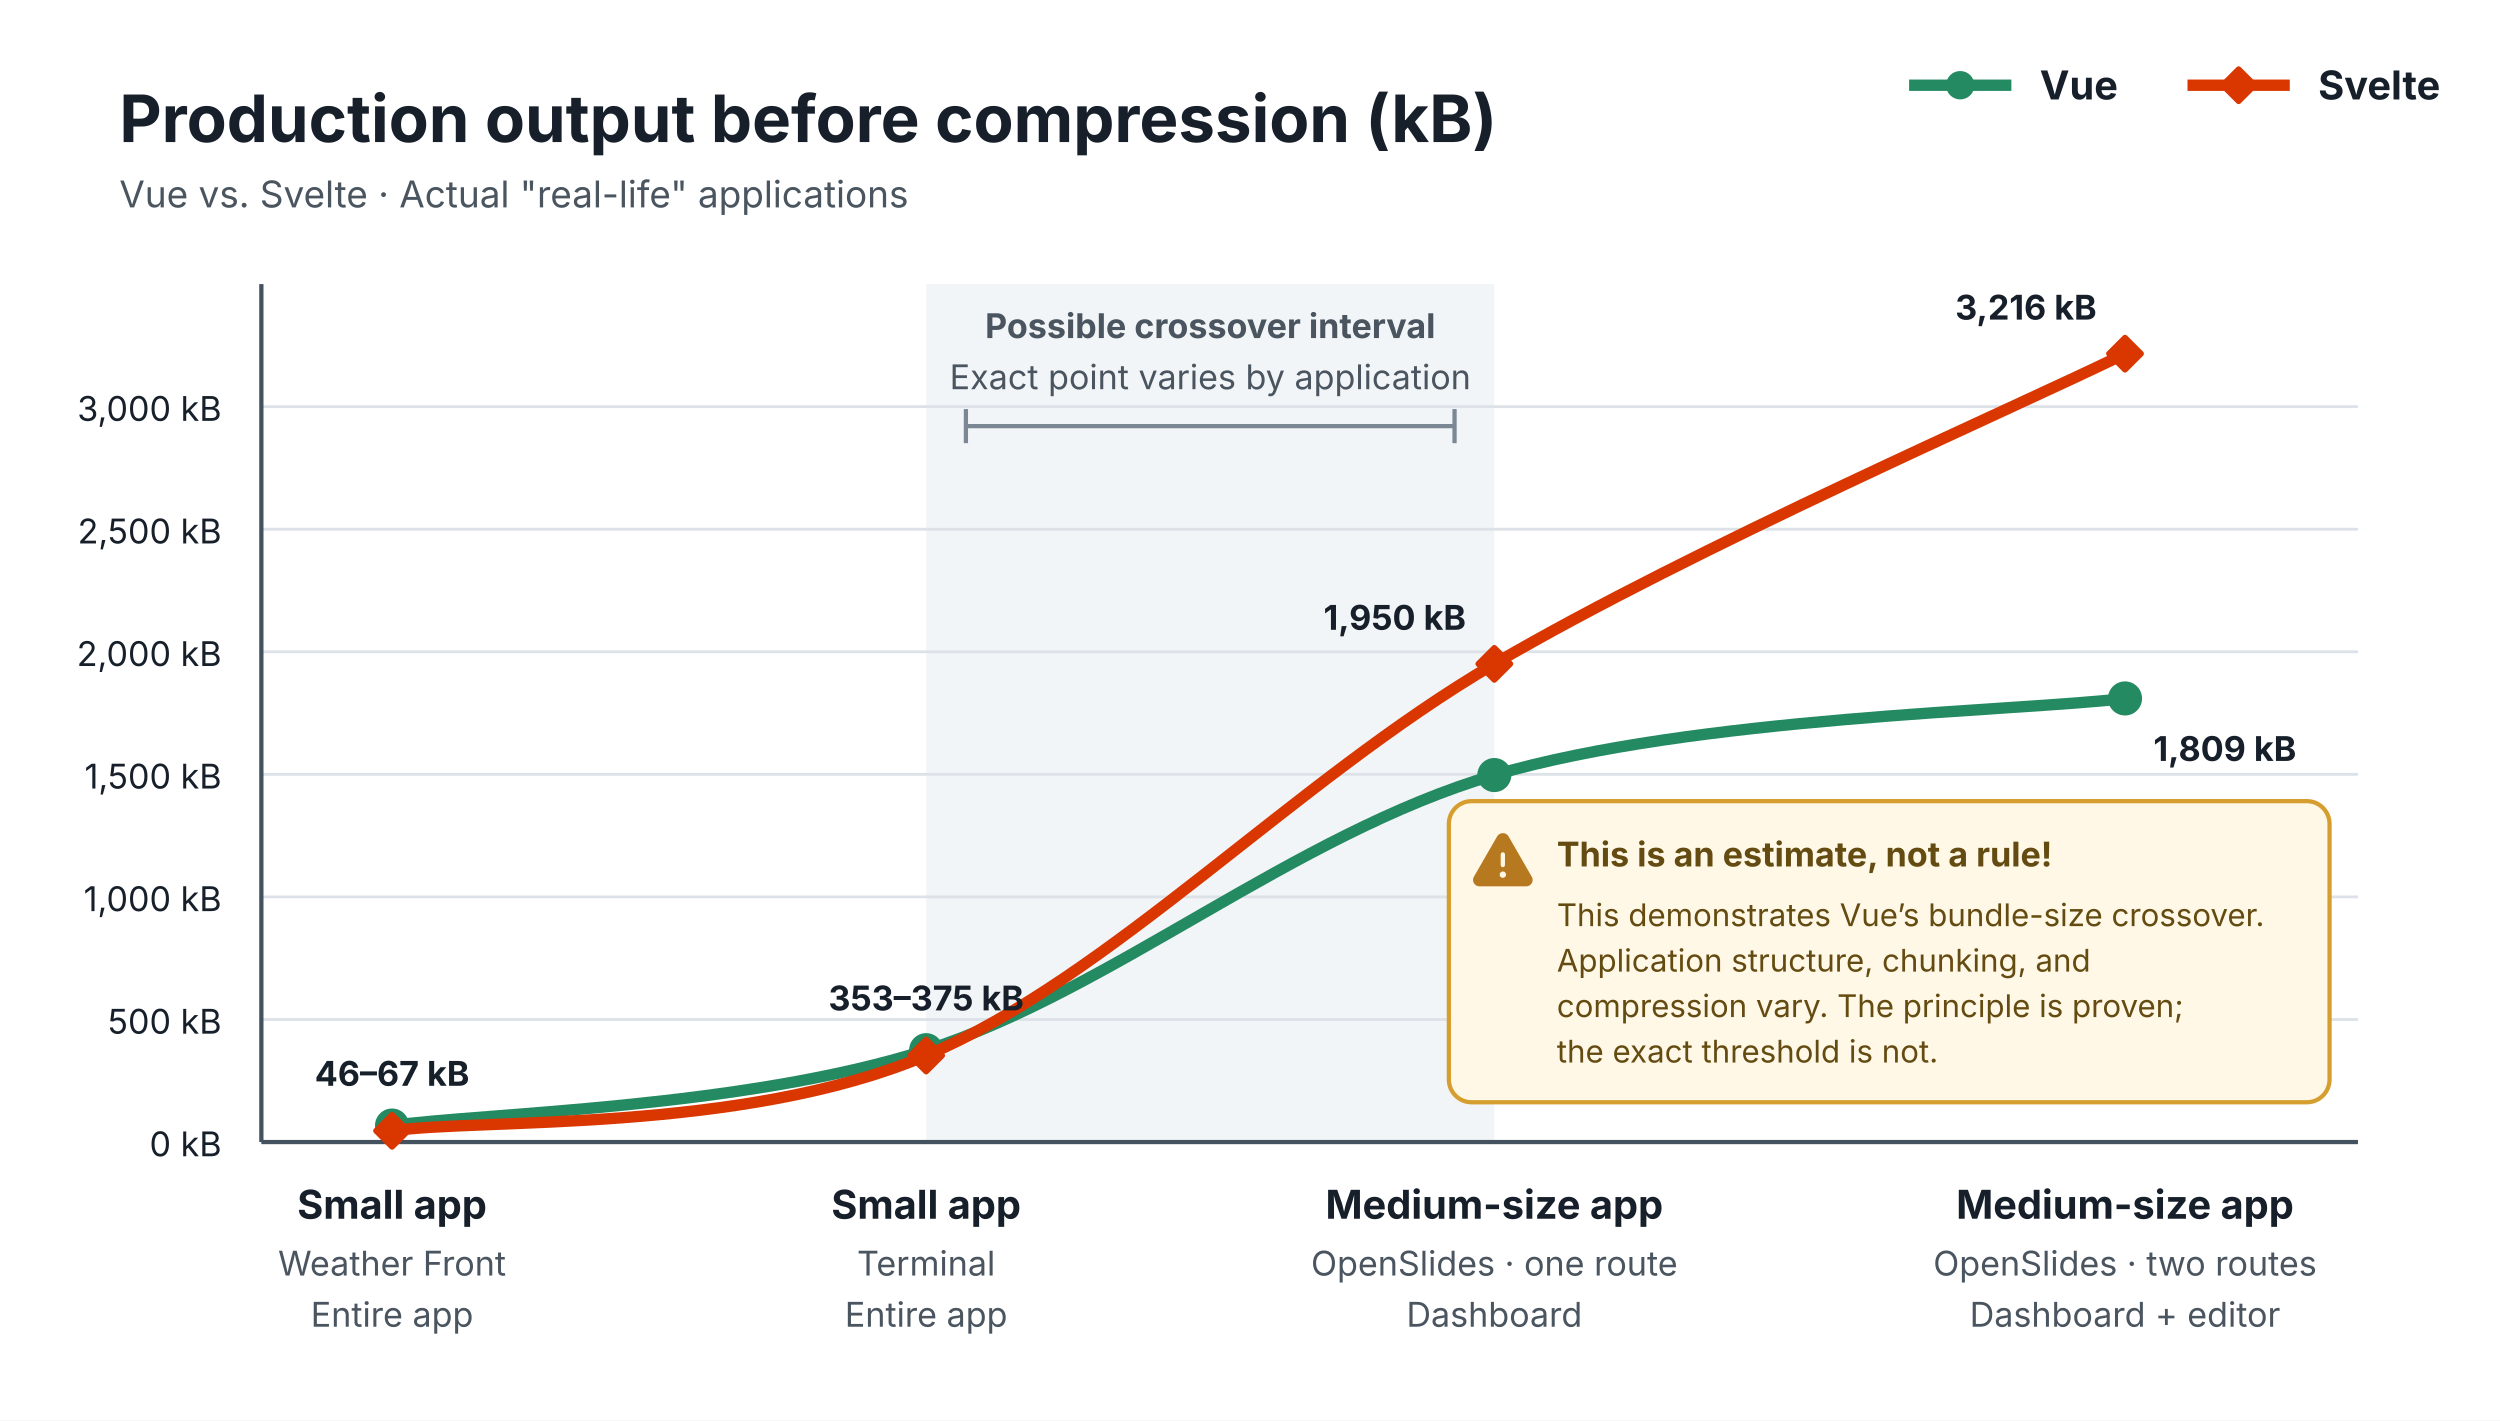
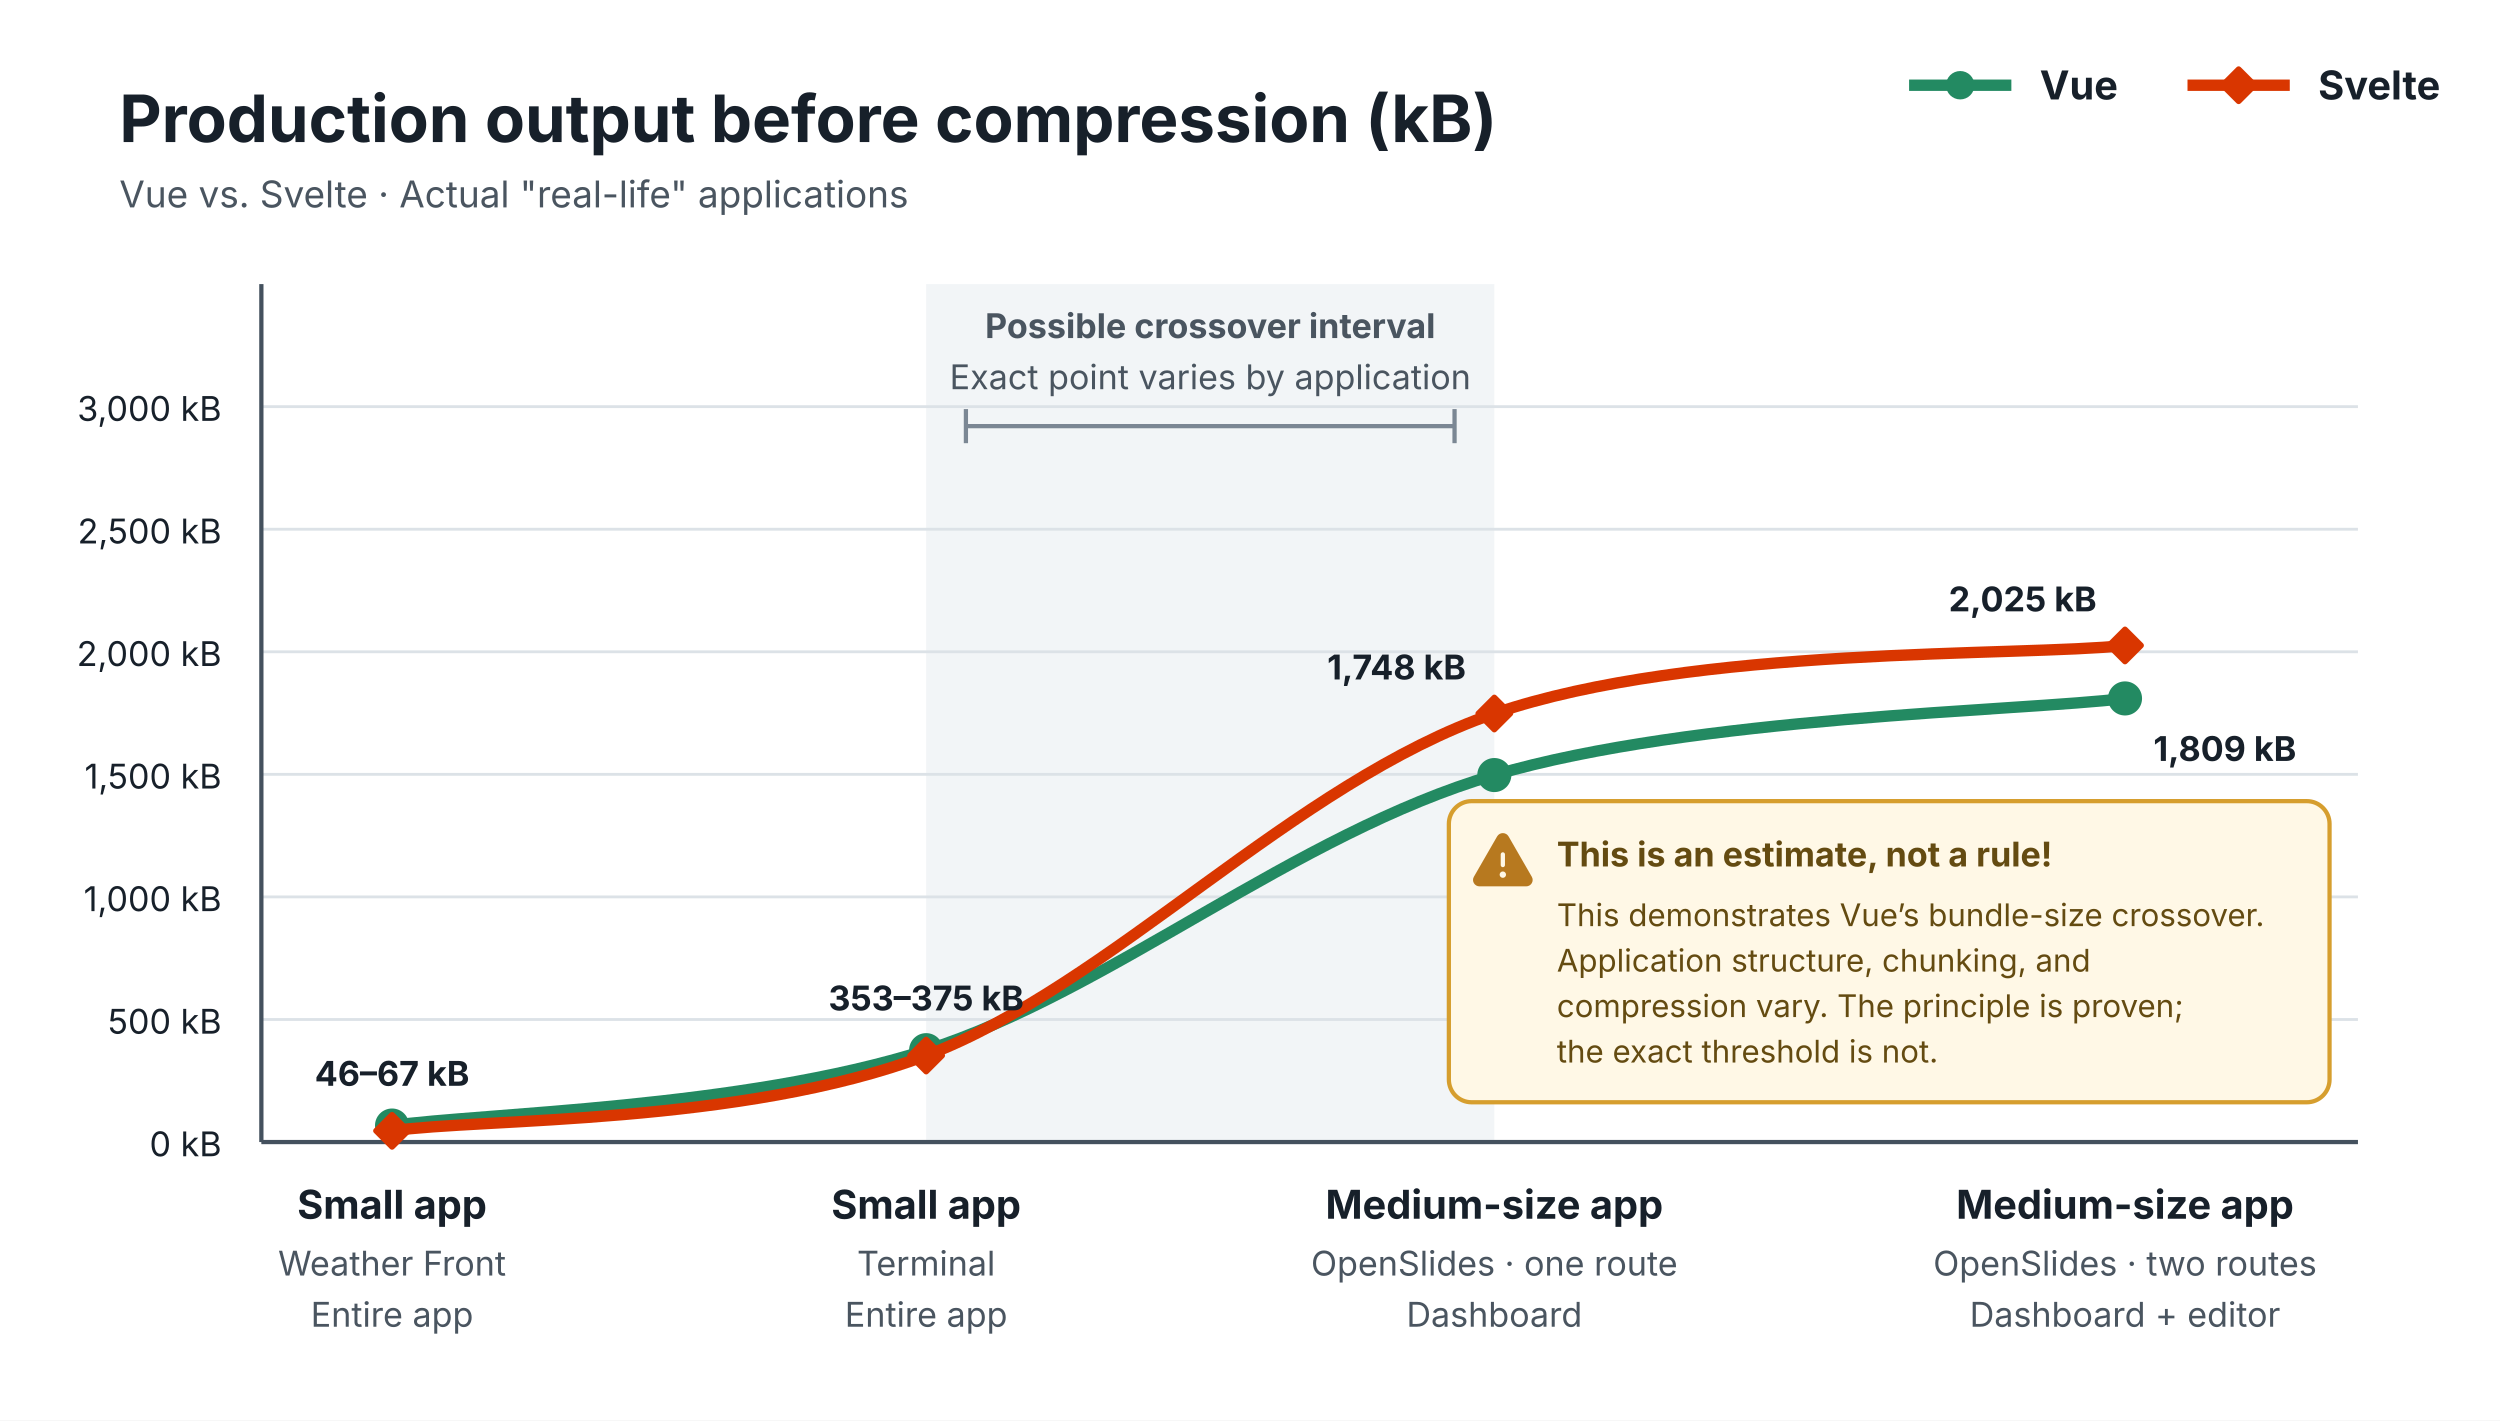
<svg xmlns="http://www.w3.org/2000/svg" width="880" height="500" viewBox="0 0 880 500" role="img" aria-labelledby="title description">
  <style>
    text { font-family: ui-sans-serif, system-ui, -apple-system, BlinkMacSystemFont, "Segoe UI", sans-serif; fill: #17202a; }
    .title { font-size: 23px; font-weight: 700; }
    .subtitle { font-size: 13px; fill: #4a5560; }
    .axis { stroke: #44515e; stroke-width: 1.5; }
    .grid { stroke: #dce2e7; stroke-width: 1; }
    .tick { font-size: 12px; }
    .label { font-size: 14px; font-weight: 650; }
    .detail { font-size: 12px; fill: #4a5560; }
    .value { font-size: 12px; font-weight: 700; }
    .legend { font-size: 14px; font-weight: 650; }
    .crossover { font-size: 12px; font-weight: 700; fill: #4a5560; }
    .callout-box { fill: #fff8e6; stroke: #d69e2e; stroke-width: 1.5; }
    .callout-icon { fill: #b7791f; }
    .callout-title { fill: #644b11; font-size: 12px; font-weight: 750; }
    .callout-text { fill: #644b11; font-size: 11px; }
  </style>
  <rect width="880" height="500" fill="#ffffff" />
  <text x="42" y="50" class="title">Production output before compression (kB)</text>
  <text x="42" y="73" class="subtitle">Vue vs. Svelte · Actual "real-life" applications</text>
  <line x1="672" y1="30" x2="708" y2="30" stroke="#238a62" stroke-width="4" />
  <circle cx="690" cy="30" r="5" fill="#238a62" />
  <text x="718" y="35" class="legend">Vue</text>
  <line x1="770" y1="30" x2="806" y2="30" stroke="#d93600" stroke-width="4" />
  <rect x="783" y="25" width="10" height="10" rx="1" fill="#d93600" transform="rotate(45 788 30)" />
  <text x="816" y="35" class="legend">Svelte</text>
  <rect x="326" y="100" width="200" height="302" fill="#f2f5f7" />
  <line x1="92" y1="402" x2="830" y2="402" class="grid" />
  <text x="78" y="407" text-anchor="end" class="tick">0 kB</text>
  <line x1="92" y1="358.86" x2="830" y2="358.86" class="grid" />
  <text x="78" y="363.86" text-anchor="end" class="tick">500 kB</text>
  <line x1="92" y1="315.71" x2="830" y2="315.71" class="grid" />
  <text x="78" y="320.71" text-anchor="end" class="tick">1,000 kB</text>
  <line x1="92" y1="272.57" x2="830" y2="272.57" class="grid" />
  <text x="78" y="277.57" text-anchor="end" class="tick">1,500 kB</text>
  <line x1="92" y1="229.43" x2="830" y2="229.43" class="grid" />
  <text x="78" y="234.43" text-anchor="end" class="tick">2,000 kB</text>
  <line x1="92" y1="186.29" x2="830" y2="186.29" class="grid" />
  <text x="78" y="191.29" text-anchor="end" class="tick">2,500 kB</text>
  <line x1="92" y1="143.14" x2="830" y2="143.14" class="grid" />
  <text x="78" y="148.14" text-anchor="end" class="tick">3,000 kB</text>
  <line x1="92" y1="100" x2="92" y2="402" class="axis" />
  <line x1="92" y1="402" x2="830" y2="402" class="axis" />
  <line x1="340" y1="150" x2="512" y2="150" stroke="#7b8794" stroke-width="1.5" />
  <line x1="340" y1="144" x2="340" y2="156" stroke="#7b8794" stroke-width="1.5" />
  <line x1="512" y1="144" x2="512" y2="156" stroke="#7b8794" stroke-width="1.5" />
  <text x="426" y="119" text-anchor="middle" class="crossover">Possible crossover interval</text>
  <text x="426" y="137" text-anchor="middle" class="detail">Exact point varies by application</text>
  <path d="M 138 396.19 C 169.33 391.77, 261.33 390.22, 326 369.66 C 390.67 349.10, 455.67 293.45, 526 272.82 C 596.33 252.19, 711.00 250.34, 748 245.85" fill="none" stroke="#238a62" stroke-width="4" stroke-linecap="round" stroke-linejoin="round" />
  <circle cx="138" cy="396.19" r="6" fill="#238a62" />
  <circle cx="326" cy="369.66" r="6" fill="#238a62" />
  <circle cx="526" cy="272.82" r="6" fill="#238a62" />
  <circle cx="748" cy="245.85" r="6" fill="#238a62" />
-   <path d="M 138 398.05 C 169.33 393.63, 261.33 398.94, 326 371.55 C 390.67 344.16, 455.67 274.86, 526 233.68 C 596.33 192.50, 711.00 142.70, 748 124.5" fill="none" stroke="#d93600" stroke-width="4" stroke-linecap="round" stroke-linejoin="round" />
+   <path d="M 138 398.05 C 169.33 393.63, 261.33 396.03, 326 371.55 C 390.67 347.07, 455.67 275.22, 526 251.16 C 596.33 227.10, 711.00 231.19, 748 227.2" fill="none" stroke="#d93600" stroke-width="4" stroke-linecap="round" stroke-linejoin="round" />
  <rect x="133" y="393.05" width="10" height="10" rx="1" fill="#d93600" transform="rotate(45 138 398.05)" />
  <rect x="321" y="366.55" width="10" height="10" rx="1" fill="#d93600" transform="rotate(45 326 371.55)" />
-   <rect x="521" y="228.68" width="10" height="10" rx="1" fill="#d93600" transform="rotate(45 526 233.68)" />
-   <rect x="743" y="119.5" width="10" height="10" rx="1" fill="#d93600" transform="rotate(45 748 124.5)" />
+   <rect x="521" y="246.16" width="10" height="10" rx="1" fill="#d93600" transform="rotate(45 526 251.16)" />
+   <rect x="743" y="222.2" width="10" height="10" rx="1" fill="#d93600" transform="rotate(45 748 227.2)" />
  <text x="138" y="382.19" text-anchor="middle" class="value">46–67 kB</text>
  <text x="326" y="355.66" text-anchor="middle" class="value">353–375 kB</text>
-   <text x="516" y="221.68" text-anchor="end" class="value">1,950 kB</text>
+   <text x="516" y="239.16" text-anchor="end" class="value">1,748 kB</text>
  <text x="536" y="294.82" class="value">1,497 kB</text>
-   <text x="738" y="112.5" text-anchor="end" class="value">3,216 kB</text>
+   <text x="738" y="215.2" text-anchor="end" class="value">2,025 kB</text>
  <text x="758" y="267.85" class="value">1,809 kB</text>
  <g transform="translate(510 282)">
    <rect width="310" height="106" rx="8" class="callout-box" />
    <g transform="translate(7 9) scale(0.09375)" class="callout-icon">
      <path d="M236.8,188.09,149.35,36.22h0a24.76,24.76,0,0,0-42.7,0L19.2,188.09a23.51,23.51,0,0,0,0,23.72A24.35,24.35,0,0,0,40.55,224h174.9a24.35,24.35,0,0,0,21.33-12.19A23.51,23.51,0,0,0,236.8,188.09ZM120,104a8,8,0,0,1,16,0v40a8,8,0,0,1-16,0Zm8,88a12,12,0,1,1,12-12A12,12,0,0,1,128,192Z" />
    </g>
    <text x="38" y="23" class="callout-title">This is an estimate, not a rule!</text>
    <text x="38" y="44" class="callout-text">This demonstrates Vue’s bundle-size crossover.</text>
    <text x="38" y="60" class="callout-text">Application structure, chunking, and</text>
    <text x="38" y="76" class="callout-text">compression vary. The principle is proven;</text>
    <text x="38" y="92" class="callout-text">the exact threshold is not.</text>
  </g>
  <text x="138" y="429" text-anchor="middle" class="label">Small app</text>
  <text x="138" y="449" text-anchor="middle" class="detail">Weather Front</text>
  <text x="138" y="467" text-anchor="middle" class="detail">Entire app</text>
  <text x="326" y="429" text-anchor="middle" class="label">Small app</text>
  <text x="326" y="449" text-anchor="middle" class="detail">Terminal</text>
  <text x="326" y="467" text-anchor="middle" class="detail">Entire app</text>
  <text x="526" y="429" text-anchor="middle" class="label">Medium-size app</text>
  <text x="526" y="449" text-anchor="middle" class="detail">OpenSlides · one route</text>
  <text x="526" y="467" text-anchor="middle" class="detail">Dashboard</text>
  <text x="748" y="429" text-anchor="middle" class="label">Medium-size app</text>
  <text x="748" y="449" text-anchor="middle" class="detail">OpenSlides · two routes</text>
  <text x="748" y="467" text-anchor="middle" class="detail">Dashboard + editor</text>
</svg>
